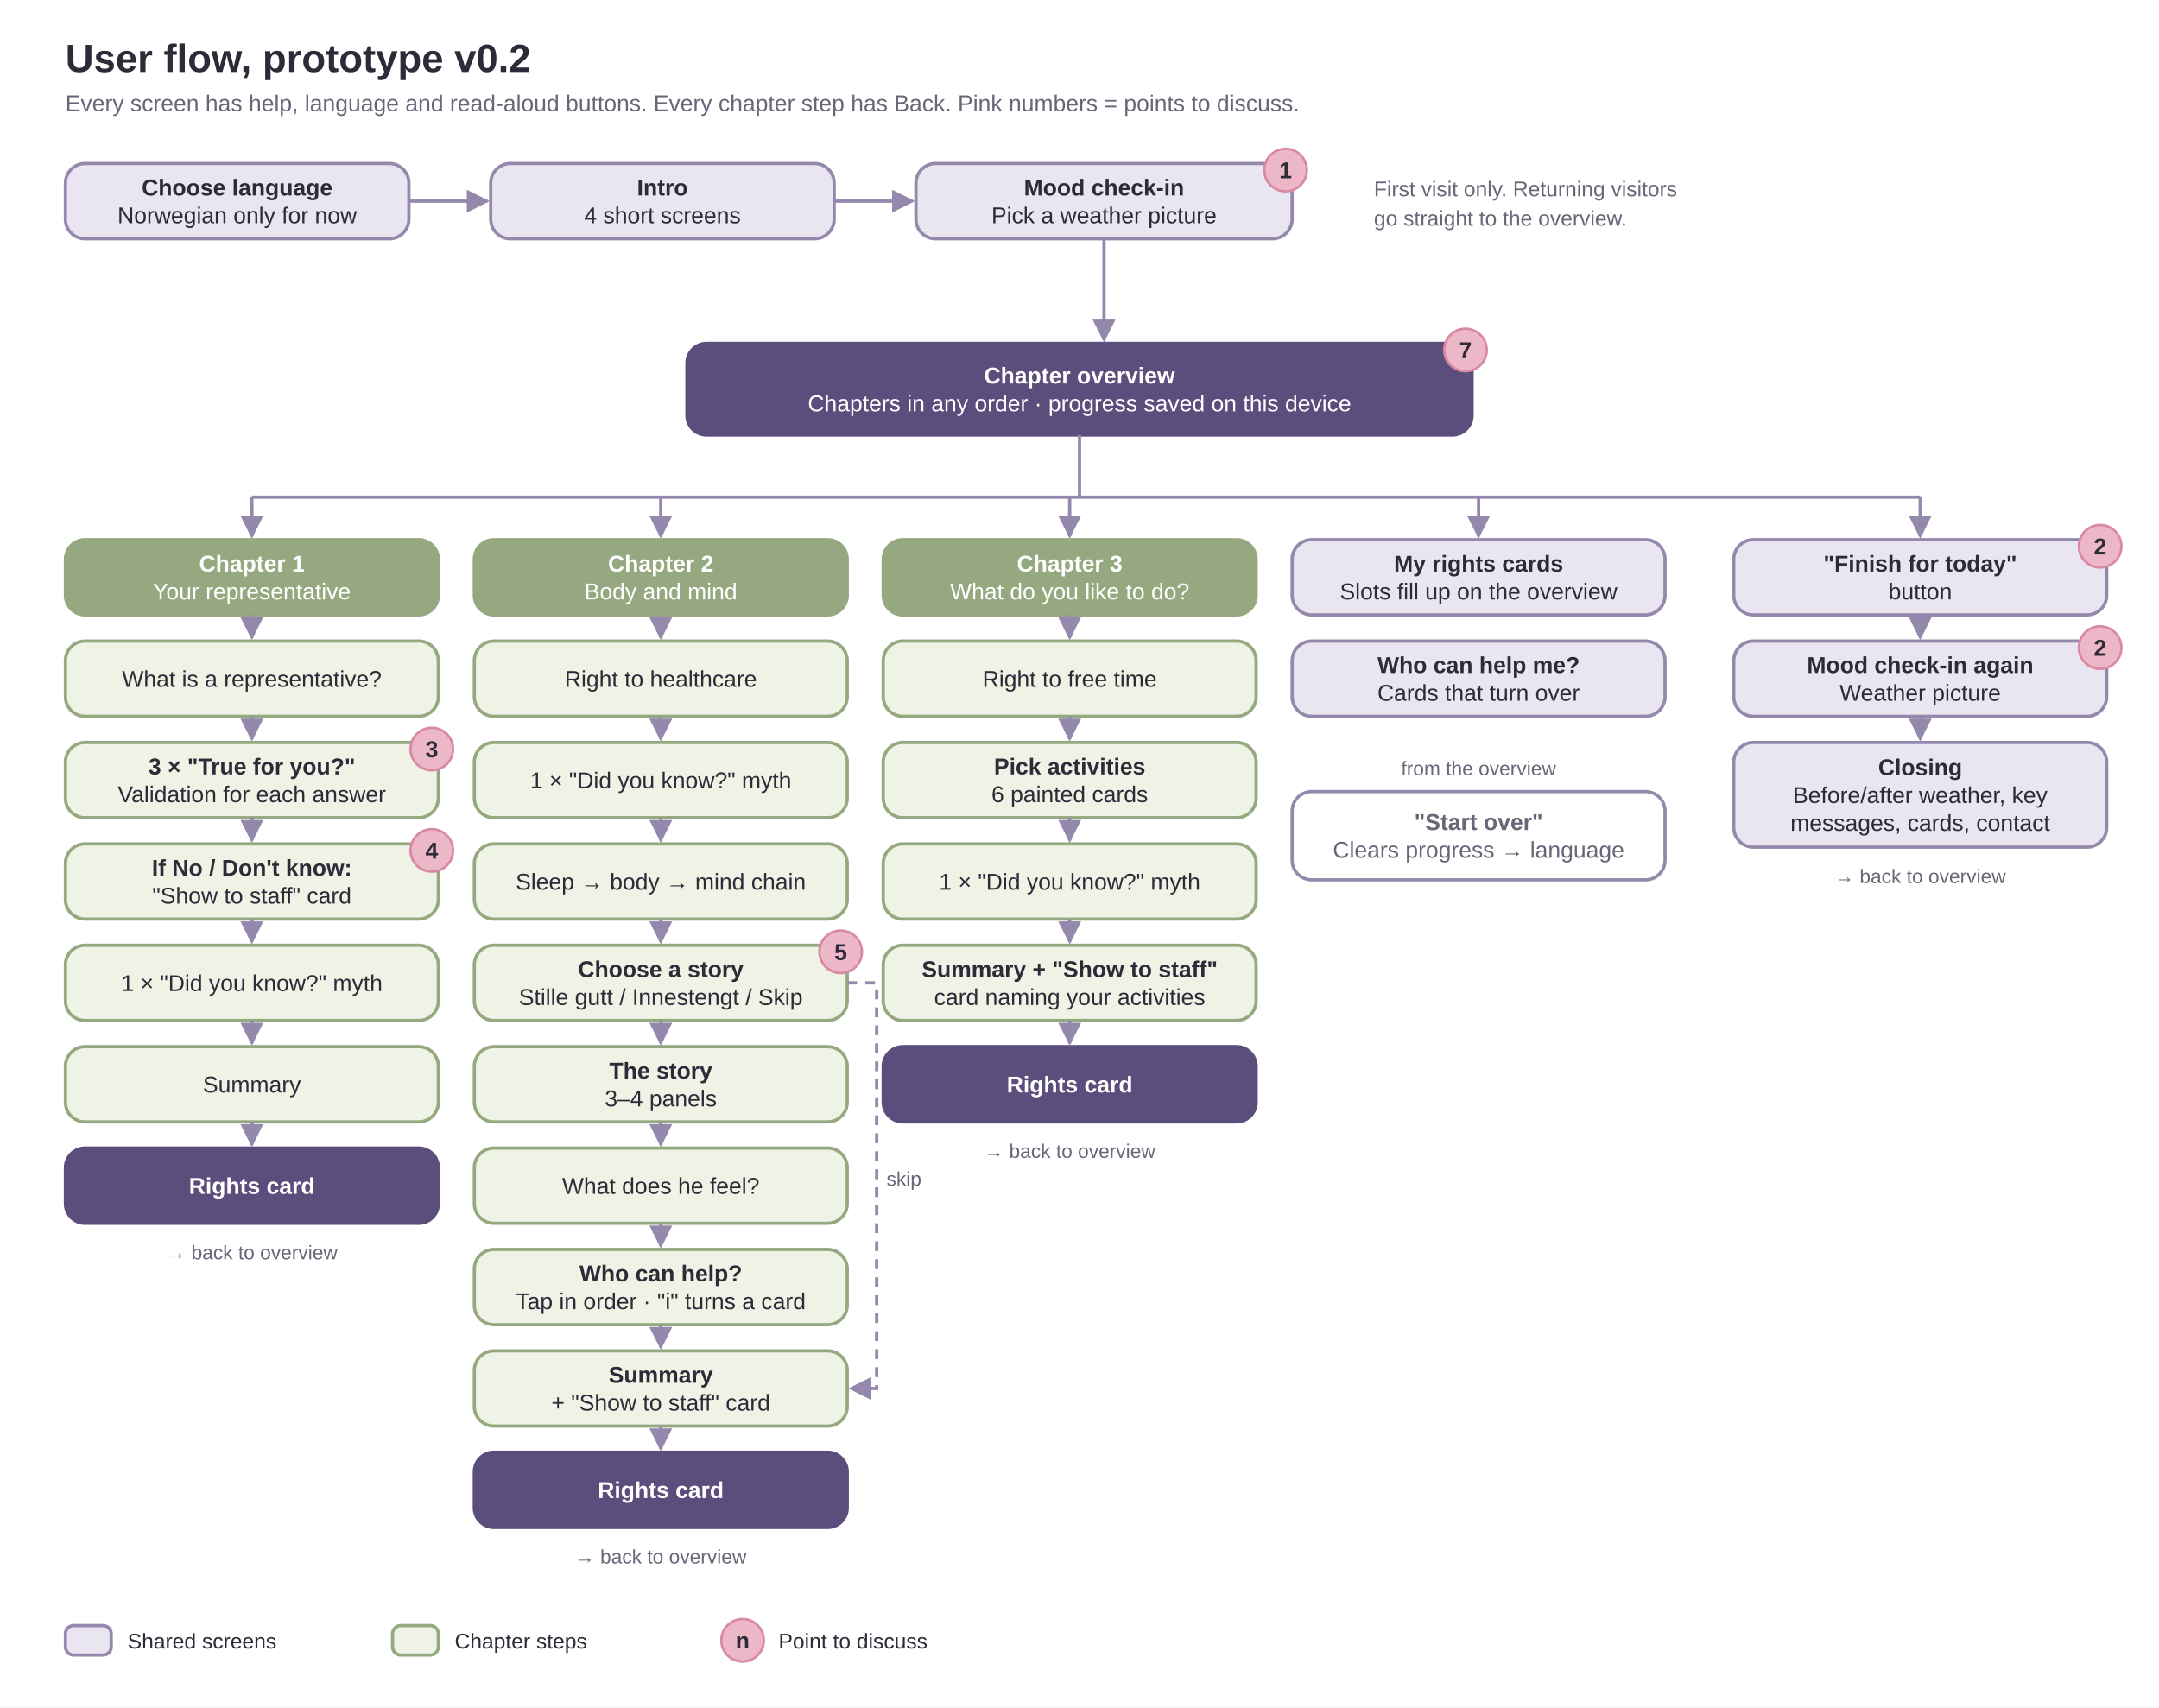
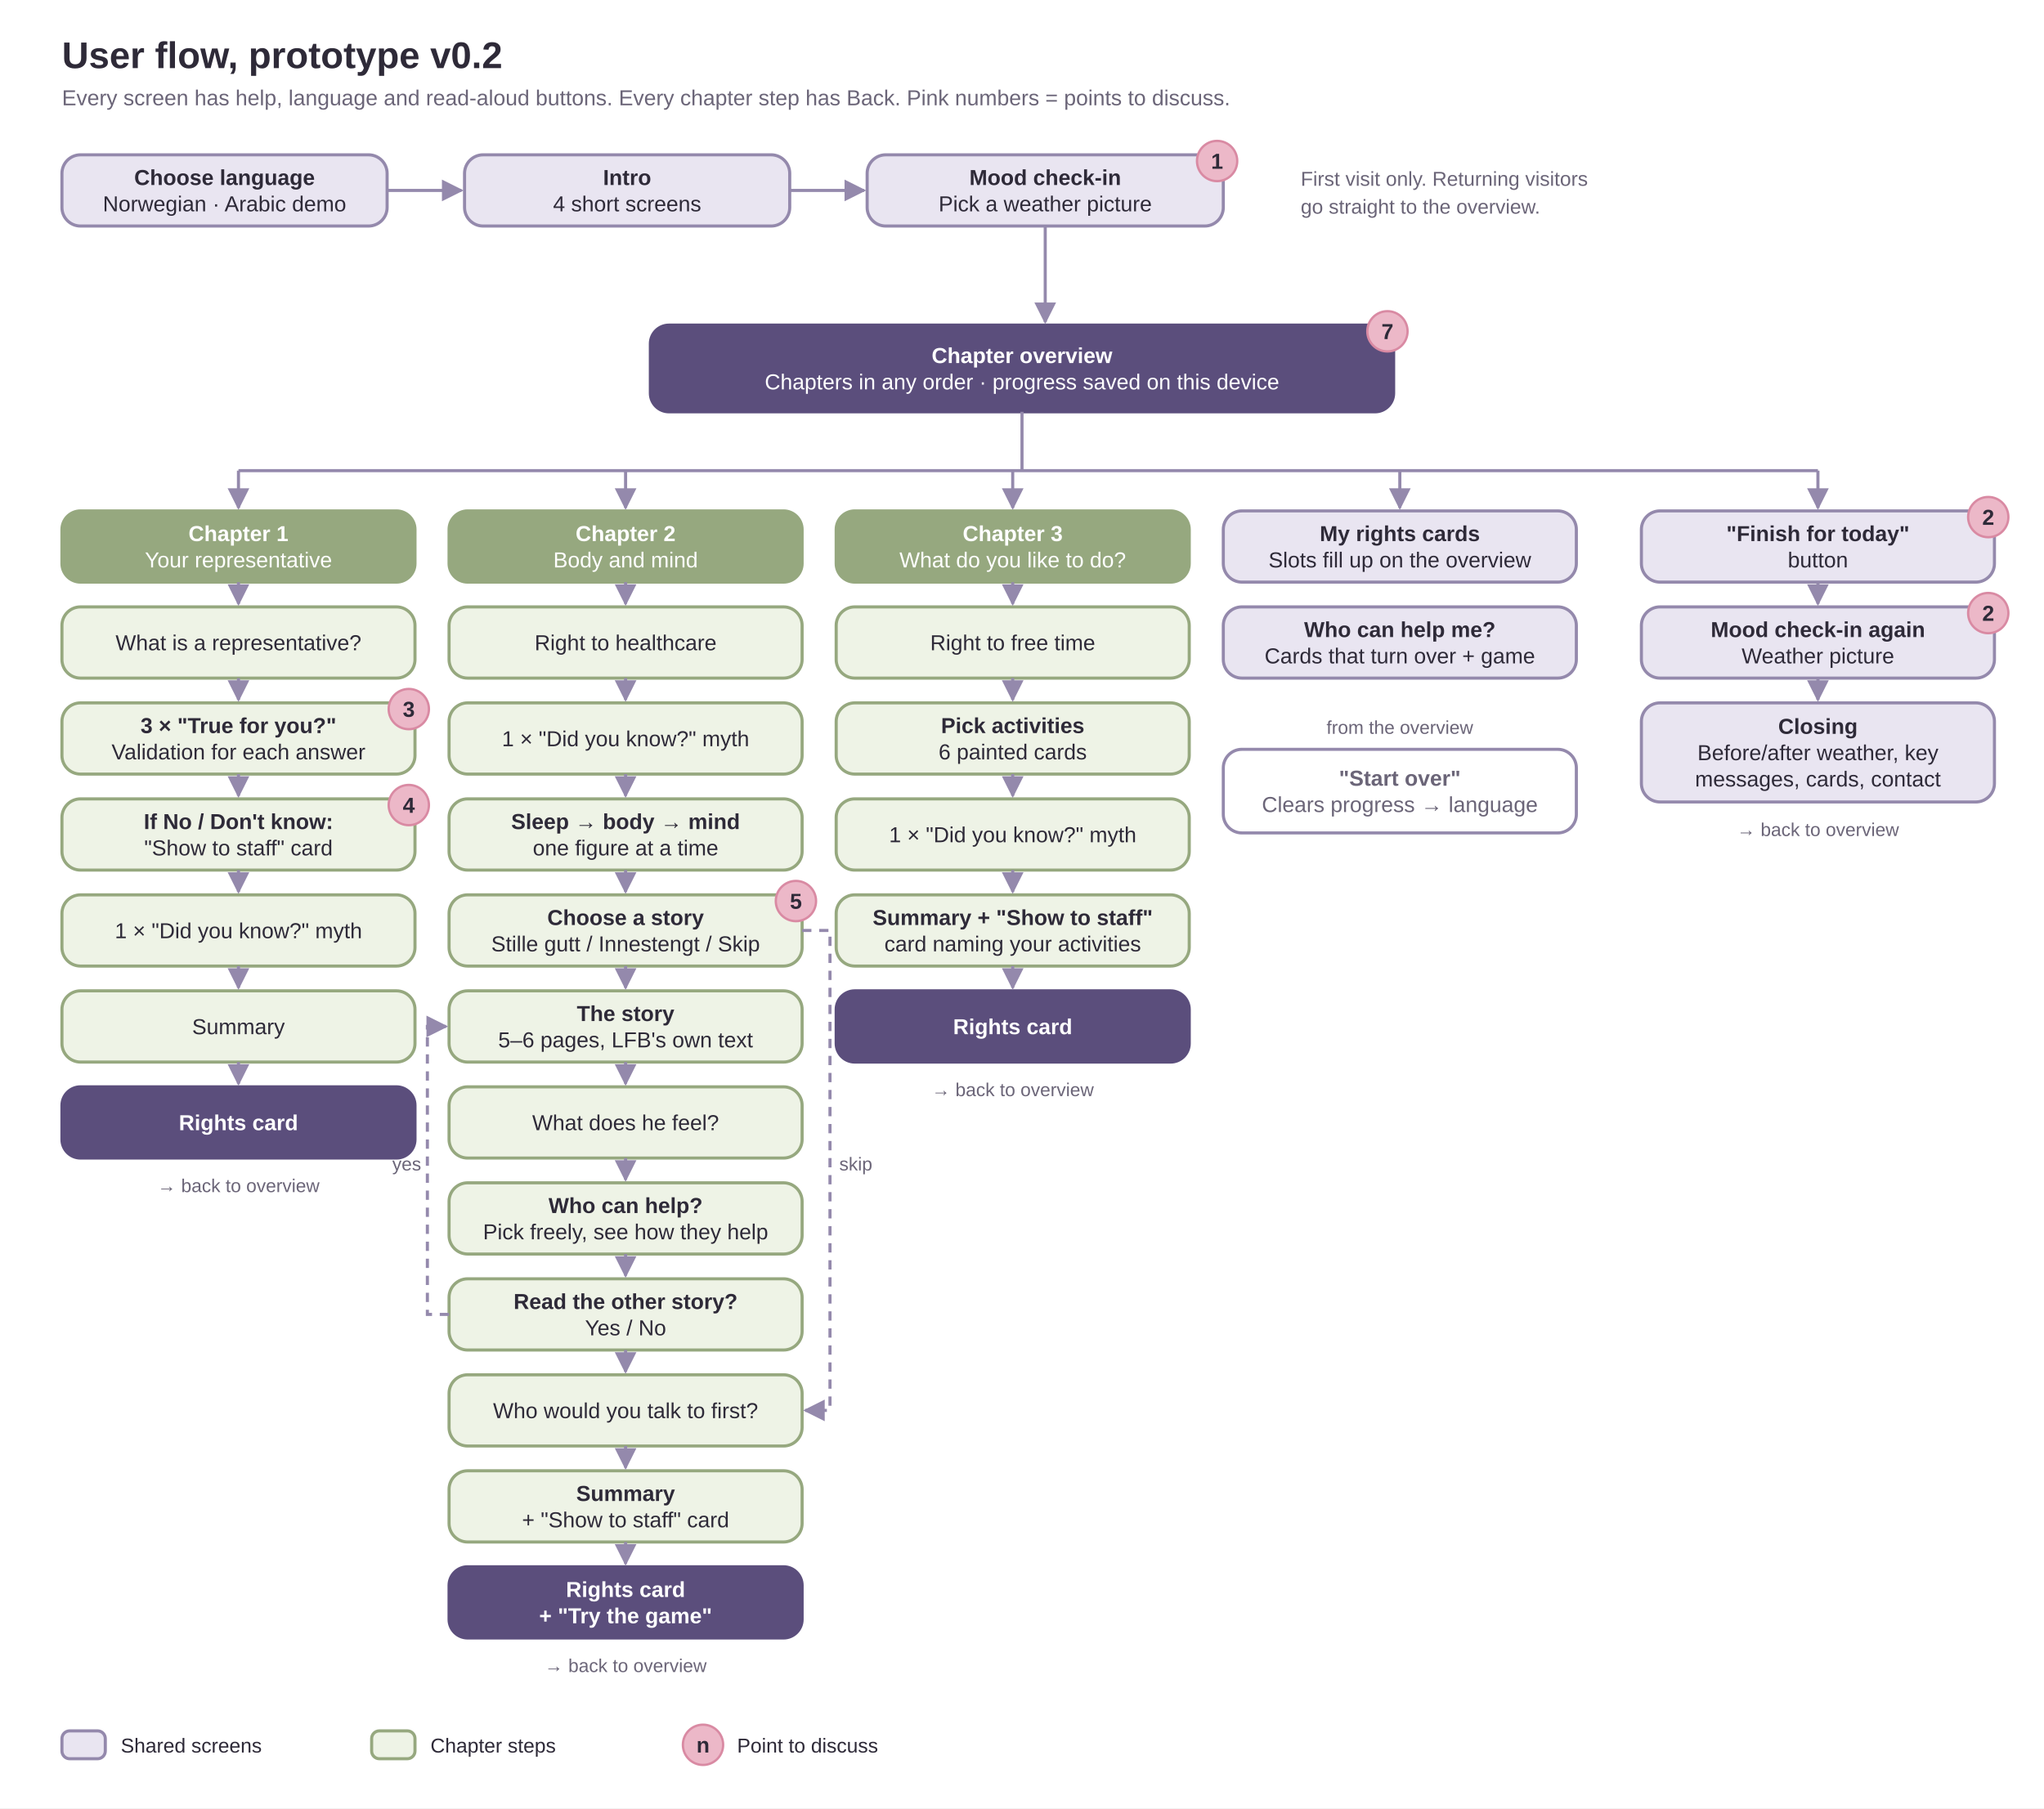
- <svg xmlns="http://www.w3.org/2000/svg" width="1320" height="1044" viewBox="0 0 1320 1044">
+ <svg xmlns="http://www.w3.org/2000/svg" width="1320" height="1168" viewBox="0 0 1320 1168">
  <defs>
    <marker id="arrow" viewBox="0 0 10 10" refX="9" refY="5" markerWidth="7" markerHeight="7" orient="auto-start-reverse">
      <path d="M 0 0 L 10 5 L 0 10 z" fill="#9489ac" />
    </marker>
  </defs>
  <rect width="100%" height="100%" fill="#fff" />
  <text x="40" y="44" font-family="Segoe UI, Arial, sans-serif" font-size="24" font-weight="700" fill="#2e2a38">User flow, prototype v0.2</text>
  <text x="40" y="68" font-family="Segoe UI, Arial, sans-serif" font-size="14" fill="#6b6578">Every screen has help, language and read-aloud buttons. Every chapter step has Back. Pink numbers = points to discuss.</text>
  <rect x="40" y="100" width="210" height="46" rx="12" fill="#e9e5f1" stroke="#9489ac" stroke-width="2" />
  <text x="145" y="119.5" text-anchor="middle" font-family="Segoe UI, Arial, sans-serif" font-size="14" fill="#2e2a38" font-weight="700">Choose language</text>
-   <text x="145" y="136.5" text-anchor="middle" font-family="Segoe UI, Arial, sans-serif" font-size="14" fill="#2e2a38">Norwegian only for now</text>
+   <text x="145" y="136.5" text-anchor="middle" font-family="Segoe UI, Arial, sans-serif" font-size="14" fill="#2e2a38">Norwegian · Arabic demo</text>
  <rect x="300" y="100" width="210" height="46" rx="12" fill="#e9e5f1" stroke="#9489ac" stroke-width="2" />
  <text x="405" y="119.5" text-anchor="middle" font-family="Segoe UI, Arial, sans-serif" font-size="14" fill="#2e2a38" font-weight="700">Intro</text>
  <text x="405" y="136.5" text-anchor="middle" font-family="Segoe UI, Arial, sans-serif" font-size="14" fill="#2e2a38">4 short screens</text>
  <rect x="560" y="100" width="230" height="46" rx="12" fill="#e9e5f1" stroke="#9489ac" stroke-width="2" />
  <text x="675" y="119.5" text-anchor="middle" font-family="Segoe UI, Arial, sans-serif" font-size="14" fill="#2e2a38" font-weight="700">Mood check-in</text>
  <text x="675" y="136.5" text-anchor="middle" font-family="Segoe UI, Arial, sans-serif" font-size="14" fill="#2e2a38">Pick a weather picture</text>
  <circle cx="786" cy="104" r="13" fill="#ecb8c8" stroke="#d98aa3" stroke-width="1.5" />
  <text x="786" y="109" text-anchor="middle" font-family="Segoe UI, Arial, sans-serif" font-size="14" font-weight="700" fill="#2e2a38">1</text>
  <line x1="250" y1="123" x2="298" y2="123" stroke="#9489ac" stroke-width="2" marker-end="url(#arrow)" />
  <line x1="510" y1="123" x2="558" y2="123" stroke="#9489ac" stroke-width="2" marker-end="url(#arrow)" />
  <text x="840" y="120" font-family="Segoe UI, Arial, sans-serif" font-size="13" fill="#6b6578">First visit only. Returning visitors</text>
  <text x="840" y="138" font-family="Segoe UI, Arial, sans-serif" font-size="13" fill="#6b6578">go straight to the overview.</text>
  <rect x="420" y="210" width="480" height="56" rx="12" fill="#5b4e7c" stroke="#5b4e7c" stroke-width="2" />
  <text x="660" y="234.5" text-anchor="middle" font-family="Segoe UI, Arial, sans-serif" font-size="14" fill="#fff" font-weight="700">Chapter overview</text>
  <text x="660" y="251.5" text-anchor="middle" font-family="Segoe UI, Arial, sans-serif" font-size="14" fill="#fff">Chapters in any order · progress saved on this device</text>
  <circle cx="896" cy="214" r="13" fill="#ecb8c8" stroke="#d98aa3" stroke-width="1.5" />
  <text x="896" y="219" text-anchor="middle" font-family="Segoe UI, Arial, sans-serif" font-size="14" font-weight="700" fill="#2e2a38">7</text>
  <path d="M 675 146 L 675 208" fill="none" stroke="#9489ac" stroke-width="2" marker-end="url(#arrow)" />
  <line x1="154" y1="304" x2="1174" y2="304" stroke="#9489ac" stroke-width="2" />
  <line x1="660" y1="266" x2="660" y2="304" stroke="#9489ac" stroke-width="2" />
  <line x1="154" y1="304" x2="154" y2="328" stroke="#9489ac" stroke-width="2" marker-end="url(#arrow)" />
  <line x1="404" y1="304" x2="404" y2="328" stroke="#9489ac" stroke-width="2" marker-end="url(#arrow)" />
  <line x1="654" y1="304" x2="654" y2="328" stroke="#9489ac" stroke-width="2" marker-end="url(#arrow)" />
  <line x1="904" y1="304" x2="904" y2="328" stroke="#9489ac" stroke-width="2" marker-end="url(#arrow)" />
  <line x1="1174" y1="304" x2="1174" y2="328" stroke="#9489ac" stroke-width="2" marker-end="url(#arrow)" />
  <rect x="40" y="330" width="228" height="46" rx="12" fill="#96a87f" stroke="#96a87f" stroke-width="2" />
  <text x="154" y="349.5" text-anchor="middle" font-family="Segoe UI, Arial, sans-serif" font-size="14" fill="#fff" font-weight="700">Chapter 1</text>
  <text x="154" y="366.5" text-anchor="middle" font-family="Segoe UI, Arial, sans-serif" font-size="14" fill="#fff">Your representative</text>
  <rect x="40" y="392" width="228" height="46" rx="12" fill="#eef3e6" stroke="#96a87f" stroke-width="2" />
  <text x="154" y="420" text-anchor="middle" font-family="Segoe UI, Arial, sans-serif" font-size="14" fill="#2e2a38">What is a representative?</text>
  <line x1="154" y1="376" x2="154" y2="390" stroke="#9489ac" stroke-width="2" marker-end="url(#arrow)" />
  <rect x="40" y="454" width="228" height="46" rx="12" fill="#eef3e6" stroke="#96a87f" stroke-width="2" />
  <text x="154" y="473.5" text-anchor="middle" font-family="Segoe UI, Arial, sans-serif" font-size="14" fill="#2e2a38" font-weight="700">3 × "True for you?"</text>
  <text x="154" y="490.5" text-anchor="middle" font-family="Segoe UI, Arial, sans-serif" font-size="14" fill="#2e2a38">Validation for each answer</text>
  <circle cx="264" cy="458" r="13" fill="#ecb8c8" stroke="#d98aa3" stroke-width="1.5" />
  <text x="264" y="463" text-anchor="middle" font-family="Segoe UI, Arial, sans-serif" font-size="14" font-weight="700" fill="#2e2a38">3</text>
  <line x1="154" y1="438" x2="154" y2="452" stroke="#9489ac" stroke-width="2" marker-end="url(#arrow)" />
  <rect x="40" y="516" width="228" height="46" rx="12" fill="#eef3e6" stroke="#96a87f" stroke-width="2" />
  <text x="154" y="535.5" text-anchor="middle" font-family="Segoe UI, Arial, sans-serif" font-size="14" fill="#2e2a38" font-weight="700">If No / Don't know:</text>
  <text x="154" y="552.5" text-anchor="middle" font-family="Segoe UI, Arial, sans-serif" font-size="14" fill="#2e2a38">"Show to staff" card</text>
  <circle cx="264" cy="520" r="13" fill="#ecb8c8" stroke="#d98aa3" stroke-width="1.5" />
  <text x="264" y="525" text-anchor="middle" font-family="Segoe UI, Arial, sans-serif" font-size="14" font-weight="700" fill="#2e2a38">4</text>
  <line x1="154" y1="500" x2="154" y2="514" stroke="#9489ac" stroke-width="2" marker-end="url(#arrow)" />
  <rect x="40" y="578" width="228" height="46" rx="12" fill="#eef3e6" stroke="#96a87f" stroke-width="2" />
  <text x="154" y="606" text-anchor="middle" font-family="Segoe UI, Arial, sans-serif" font-size="14" fill="#2e2a38">1 × "Did you know?" myth</text>
  <line x1="154" y1="562" x2="154" y2="576" stroke="#9489ac" stroke-width="2" marker-end="url(#arrow)" />
  <rect x="40" y="640" width="228" height="46" rx="12" fill="#eef3e6" stroke="#96a87f" stroke-width="2" />
  <text x="154" y="668" text-anchor="middle" font-family="Segoe UI, Arial, sans-serif" font-size="14" fill="#2e2a38">Summary</text>
  <line x1="154" y1="624" x2="154" y2="638" stroke="#9489ac" stroke-width="2" marker-end="url(#arrow)" />
  <rect x="40" y="702" width="228" height="46" rx="12" fill="#5b4e7c" stroke="#5b4e7c" stroke-width="2" />
  <text x="154" y="730" text-anchor="middle" font-family="Segoe UI, Arial, sans-serif" font-size="14" fill="#fff" font-weight="700">Rights card</text>
  <line x1="154" y1="686" x2="154" y2="700" stroke="#9489ac" stroke-width="2" marker-end="url(#arrow)" />
  <rect x="290" y="330" width="228" height="46" rx="12" fill="#96a87f" stroke="#96a87f" stroke-width="2" />
  <text x="404" y="349.5" text-anchor="middle" font-family="Segoe UI, Arial, sans-serif" font-size="14" fill="#fff" font-weight="700">Chapter 2</text>
  <text x="404" y="366.5" text-anchor="middle" font-family="Segoe UI, Arial, sans-serif" font-size="14" fill="#fff">Body and mind</text>
  <rect x="290" y="392" width="228" height="46" rx="12" fill="#eef3e6" stroke="#96a87f" stroke-width="2" />
  <text x="404" y="420" text-anchor="middle" font-family="Segoe UI, Arial, sans-serif" font-size="14" fill="#2e2a38">Right to healthcare</text>
  <line x1="404" y1="376" x2="404" y2="390" stroke="#9489ac" stroke-width="2" marker-end="url(#arrow)" />
  <rect x="290" y="454" width="228" height="46" rx="12" fill="#eef3e6" stroke="#96a87f" stroke-width="2" />
  <text x="404" y="482" text-anchor="middle" font-family="Segoe UI, Arial, sans-serif" font-size="14" fill="#2e2a38">1 × "Did you know?" myth</text>
  <line x1="404" y1="438" x2="404" y2="452" stroke="#9489ac" stroke-width="2" marker-end="url(#arrow)" />
  <rect x="290" y="516" width="228" height="46" rx="12" fill="#eef3e6" stroke="#96a87f" stroke-width="2" />
-   <text x="404" y="544" text-anchor="middle" font-family="Segoe UI, Arial, sans-serif" font-size="14" fill="#2e2a38">Sleep → body → mind chain</text>
+   <text x="404" y="535.5" text-anchor="middle" font-family="Segoe UI, Arial, sans-serif" font-size="14" fill="#2e2a38" font-weight="700">Sleep → body → mind</text>
+   <text x="404" y="552.5" text-anchor="middle" font-family="Segoe UI, Arial, sans-serif" font-size="14" fill="#2e2a38">one figure at a time</text>
  <line x1="404" y1="500" x2="404" y2="514" stroke="#9489ac" stroke-width="2" marker-end="url(#arrow)" />
  <rect x="290" y="578" width="228" height="46" rx="12" fill="#eef3e6" stroke="#96a87f" stroke-width="2" />
  <text x="404" y="597.5" text-anchor="middle" font-family="Segoe UI, Arial, sans-serif" font-size="14" fill="#2e2a38" font-weight="700">Choose a story</text>
  <text x="404" y="614.5" text-anchor="middle" font-family="Segoe UI, Arial, sans-serif" font-size="14" fill="#2e2a38">Stille gutt / Innestengt / Skip</text>
  <circle cx="514" cy="582" r="13" fill="#ecb8c8" stroke="#d98aa3" stroke-width="1.5" />
  <text x="514" y="587" text-anchor="middle" font-family="Segoe UI, Arial, sans-serif" font-size="14" font-weight="700" fill="#2e2a38">5</text>
  <line x1="404" y1="562" x2="404" y2="576" stroke="#9489ac" stroke-width="2" marker-end="url(#arrow)" />
  <rect x="290" y="640" width="228" height="46" rx="12" fill="#eef3e6" stroke="#96a87f" stroke-width="2" />
  <text x="404" y="659.5" text-anchor="middle" font-family="Segoe UI, Arial, sans-serif" font-size="14" fill="#2e2a38" font-weight="700">The story</text>
-   <text x="404" y="676.5" text-anchor="middle" font-family="Segoe UI, Arial, sans-serif" font-size="14" fill="#2e2a38">3–4 panels</text>
+   <text x="404" y="676.5" text-anchor="middle" font-family="Segoe UI, Arial, sans-serif" font-size="14" fill="#2e2a38">5–6 pages, LFB's own text</text>
  <line x1="404" y1="624" x2="404" y2="638" stroke="#9489ac" stroke-width="2" marker-end="url(#arrow)" />
  <rect x="290" y="702" width="228" height="46" rx="12" fill="#eef3e6" stroke="#96a87f" stroke-width="2" />
  <text x="404" y="730" text-anchor="middle" font-family="Segoe UI, Arial, sans-serif" font-size="14" fill="#2e2a38">What does he feel?</text>
  <line x1="404" y1="686" x2="404" y2="700" stroke="#9489ac" stroke-width="2" marker-end="url(#arrow)" />
  <rect x="290" y="764" width="228" height="46" rx="12" fill="#eef3e6" stroke="#96a87f" stroke-width="2" />
  <text x="404" y="783.5" text-anchor="middle" font-family="Segoe UI, Arial, sans-serif" font-size="14" fill="#2e2a38" font-weight="700">Who can help?</text>
-   <text x="404" y="800.5" text-anchor="middle" font-family="Segoe UI, Arial, sans-serif" font-size="14" fill="#2e2a38">Tap in order · "i" turns a card</text>
+   <text x="404" y="800.5" text-anchor="middle" font-family="Segoe UI, Arial, sans-serif" font-size="14" fill="#2e2a38">Pick freely, see how they help</text>
  <line x1="404" y1="748" x2="404" y2="762" stroke="#9489ac" stroke-width="2" marker-end="url(#arrow)" />
  <rect x="290" y="826" width="228" height="46" rx="12" fill="#eef3e6" stroke="#96a87f" stroke-width="2" />
-   <text x="404" y="845.5" text-anchor="middle" font-family="Segoe UI, Arial, sans-serif" font-size="14" fill="#2e2a38" font-weight="700">Summary</text>
-   <text x="404" y="862.5" text-anchor="middle" font-family="Segoe UI, Arial, sans-serif" font-size="14" fill="#2e2a38">+ "Show to staff" card</text>
+   <text x="404" y="845.5" text-anchor="middle" font-family="Segoe UI, Arial, sans-serif" font-size="14" fill="#2e2a38" font-weight="700">Read the other story?</text>
+   <text x="404" y="862.5" text-anchor="middle" font-family="Segoe UI, Arial, sans-serif" font-size="14" fill="#2e2a38">Yes / No</text>
  <line x1="404" y1="810" x2="404" y2="824" stroke="#9489ac" stroke-width="2" marker-end="url(#arrow)" />
-   <rect x="290" y="888" width="228" height="46" rx="12" fill="#5b4e7c" stroke="#5b4e7c" stroke-width="2" />
-   <text x="404" y="916" text-anchor="middle" font-family="Segoe UI, Arial, sans-serif" font-size="14" fill="#fff" font-weight="700">Rights card</text>
+   <rect x="290" y="888" width="228" height="46" rx="12" fill="#eef3e6" stroke="#96a87f" stroke-width="2" />
+   <text x="404" y="916" text-anchor="middle" font-family="Segoe UI, Arial, sans-serif" font-size="14" fill="#2e2a38">Who would you talk to first?</text>
  <line x1="404" y1="872" x2="404" y2="886" stroke="#9489ac" stroke-width="2" marker-end="url(#arrow)" />
-   <path d="M 518 601 L 536 601 L 536 849 L 520 849" fill="none" stroke="#9489ac" stroke-width="2" stroke-dasharray="6 5" marker-end="url(#arrow)" />
-   <text x="542" y="725" font-family="Segoe UI, Arial, sans-serif" font-size="12" fill="#6b6578">skip</text>
+   <rect x="290" y="950" width="228" height="46" rx="12" fill="#eef3e6" stroke="#96a87f" stroke-width="2" />
+   <text x="404" y="969.5" text-anchor="middle" font-family="Segoe UI, Arial, sans-serif" font-size="14" fill="#2e2a38" font-weight="700">Summary</text>
+   <text x="404" y="986.5" text-anchor="middle" font-family="Segoe UI, Arial, sans-serif" font-size="14" fill="#2e2a38">+ "Show to staff" card</text>
+   <line x1="404" y1="934" x2="404" y2="948" stroke="#9489ac" stroke-width="2" marker-end="url(#arrow)" />
+   <rect x="290" y="1012" width="228" height="46" rx="12" fill="#5b4e7c" stroke="#5b4e7c" stroke-width="2" />
+   <text x="404" y="1031.5" text-anchor="middle" font-family="Segoe UI, Arial, sans-serif" font-size="14" fill="#fff" font-weight="700">Rights card</text>
+   <text x="404" y="1048.5" text-anchor="middle" font-family="Segoe UI, Arial, sans-serif" font-size="14" fill="#fff" font-weight="700">+ "Try the game"</text>
+   <line x1="404" y1="996" x2="404" y2="1010" stroke="#9489ac" stroke-width="2" marker-end="url(#arrow)" />
+   <path d="M 290 849 L 276 849 L 276 663 L 288 663" fill="none" stroke="#9489ac" stroke-width="2" stroke-dasharray="6 5" marker-end="url(#arrow)" />
+   <text x="272" y="756" text-anchor="end" font-family="Segoe UI, Arial, sans-serif" font-size="12" fill="#6b6578">yes</text>
+   <path d="M 518 601 L 536 601 L 536 911 L 520 911" fill="none" stroke="#9489ac" stroke-width="2" stroke-dasharray="6 5" marker-end="url(#arrow)" />
+   <text x="542" y="756" font-family="Segoe UI, Arial, sans-serif" font-size="12" fill="#6b6578">skip</text>
  <rect x="540" y="330" width="228" height="46" rx="12" fill="#96a87f" stroke="#96a87f" stroke-width="2" />
  <text x="654" y="349.5" text-anchor="middle" font-family="Segoe UI, Arial, sans-serif" font-size="14" fill="#fff" font-weight="700">Chapter 3</text>
  <text x="654" y="366.5" text-anchor="middle" font-family="Segoe UI, Arial, sans-serif" font-size="14" fill="#fff">What do you like to do?</text>
  <rect x="540" y="392" width="228" height="46" rx="12" fill="#eef3e6" stroke="#96a87f" stroke-width="2" />
  <text x="654" y="420" text-anchor="middle" font-family="Segoe UI, Arial, sans-serif" font-size="14" fill="#2e2a38">Right to free time</text>
  <line x1="654" y1="376" x2="654" y2="390" stroke="#9489ac" stroke-width="2" marker-end="url(#arrow)" />
  <rect x="540" y="454" width="228" height="46" rx="12" fill="#eef3e6" stroke="#96a87f" stroke-width="2" />
  <text x="654" y="473.5" text-anchor="middle" font-family="Segoe UI, Arial, sans-serif" font-size="14" fill="#2e2a38" font-weight="700">Pick activities</text>
  <text x="654" y="490.5" text-anchor="middle" font-family="Segoe UI, Arial, sans-serif" font-size="14" fill="#2e2a38">6 painted cards</text>
  <line x1="654" y1="438" x2="654" y2="452" stroke="#9489ac" stroke-width="2" marker-end="url(#arrow)" />
  <rect x="540" y="516" width="228" height="46" rx="12" fill="#eef3e6" stroke="#96a87f" stroke-width="2" />
  <text x="654" y="544" text-anchor="middle" font-family="Segoe UI, Arial, sans-serif" font-size="14" fill="#2e2a38">1 × "Did you know?" myth</text>
  <line x1="654" y1="500" x2="654" y2="514" stroke="#9489ac" stroke-width="2" marker-end="url(#arrow)" />
  <rect x="540" y="578" width="228" height="46" rx="12" fill="#eef3e6" stroke="#96a87f" stroke-width="2" />
  <text x="654" y="597.5" text-anchor="middle" font-family="Segoe UI, Arial, sans-serif" font-size="14" fill="#2e2a38" font-weight="700">Summary + "Show to staff"</text>
  <text x="654" y="614.5" text-anchor="middle" font-family="Segoe UI, Arial, sans-serif" font-size="14" fill="#2e2a38">card naming your activities</text>
  <line x1="654" y1="562" x2="654" y2="576" stroke="#9489ac" stroke-width="2" marker-end="url(#arrow)" />
  <rect x="540" y="640" width="228" height="46" rx="12" fill="#5b4e7c" stroke="#5b4e7c" stroke-width="2" />
  <text x="654" y="668" text-anchor="middle" font-family="Segoe UI, Arial, sans-serif" font-size="14" fill="#fff" font-weight="700">Rights card</text>
  <line x1="654" y1="624" x2="654" y2="638" stroke="#9489ac" stroke-width="2" marker-end="url(#arrow)" />
  <rect x="790" y="330" width="228" height="46" rx="12" fill="#e9e5f1" stroke="#9489ac" stroke-width="2" />
  <text x="904" y="349.5" text-anchor="middle" font-family="Segoe UI, Arial, sans-serif" font-size="14" fill="#2e2a38" font-weight="700">My rights cards</text>
  <text x="904" y="366.5" text-anchor="middle" font-family="Segoe UI, Arial, sans-serif" font-size="14" fill="#2e2a38">Slots fill up on the overview</text>
  <rect x="790" y="392" width="228" height="46" rx="12" fill="#e9e5f1" stroke="#9489ac" stroke-width="2" />
  <text x="904" y="411.5" text-anchor="middle" font-family="Segoe UI, Arial, sans-serif" font-size="14" fill="#2e2a38" font-weight="700">Who can help me?</text>
-   <text x="904" y="428.5" text-anchor="middle" font-family="Segoe UI, Arial, sans-serif" font-size="14" fill="#2e2a38">Cards that turn over</text>
+   <text x="904" y="428.5" text-anchor="middle" font-family="Segoe UI, Arial, sans-serif" font-size="14" fill="#2e2a38">Cards that turn over + game</text>
  <rect x="1060" y="330" width="228" height="46" rx="12" fill="#e9e5f1" stroke="#9489ac" stroke-width="2" />
  <text x="1174" y="349.5" text-anchor="middle" font-family="Segoe UI, Arial, sans-serif" font-size="14" fill="#2e2a38" font-weight="700">"Finish for today"</text>
  <text x="1174" y="366.5" text-anchor="middle" font-family="Segoe UI, Arial, sans-serif" font-size="14" fill="#2e2a38">button</text>
  <circle cx="1284" cy="334" r="13" fill="#ecb8c8" stroke="#d98aa3" stroke-width="1.5" />
  <text x="1284" y="339" text-anchor="middle" font-family="Segoe UI, Arial, sans-serif" font-size="14" font-weight="700" fill="#2e2a38">2</text>
  <rect x="1060" y="392" width="228" height="46" rx="12" fill="#e9e5f1" stroke="#9489ac" stroke-width="2" />
  <text x="1174" y="411.5" text-anchor="middle" font-family="Segoe UI, Arial, sans-serif" font-size="14" fill="#2e2a38" font-weight="700">Mood check-in again</text>
  <text x="1174" y="428.5" text-anchor="middle" font-family="Segoe UI, Arial, sans-serif" font-size="14" fill="#2e2a38">Weather picture</text>
  <circle cx="1284" cy="396" r="13" fill="#ecb8c8" stroke="#d98aa3" stroke-width="1.5" />
  <text x="1284" y="401" text-anchor="middle" font-family="Segoe UI, Arial, sans-serif" font-size="14" font-weight="700" fill="#2e2a38">2</text>
  <line x1="1174" y1="376" x2="1174" y2="390" stroke="#9489ac" stroke-width="2" marker-end="url(#arrow)" />
  <rect x="1060" y="454" width="228" height="64" rx="12" fill="#e9e5f1" stroke="#9489ac" stroke-width="2" />
  <text x="1174" y="474" text-anchor="middle" font-family="Segoe UI, Arial, sans-serif" font-size="14" fill="#2e2a38" font-weight="700">Closing</text>
  <text x="1174" y="491" text-anchor="middle" font-family="Segoe UI, Arial, sans-serif" font-size="14" fill="#2e2a38">Before/after weather, key</text>
  <text x="1174" y="508" text-anchor="middle" font-family="Segoe UI, Arial, sans-serif" font-size="14" fill="#2e2a38">messages, cards, contact</text>
  <line x1="1174" y1="438" x2="1174" y2="452" stroke="#9489ac" stroke-width="2" marker-end="url(#arrow)" />
  <text x="154" y="770" text-anchor="middle" font-family="Segoe UI, Arial, sans-serif" font-size="12" fill="#6b6578">→ back to overview</text>
-   <text x="404" y="956" text-anchor="middle" font-family="Segoe UI, Arial, sans-serif" font-size="12" fill="#6b6578">→ back to overview</text>
+   <text x="404" y="1080" text-anchor="middle" font-family="Segoe UI, Arial, sans-serif" font-size="12" fill="#6b6578">→ back to overview</text>
  <text x="654" y="708" text-anchor="middle" font-family="Segoe UI, Arial, sans-serif" font-size="12" fill="#6b6578">→ back to overview</text>
  <text x="1174" y="540" text-anchor="middle" font-family="Segoe UI, Arial, sans-serif" font-size="12" fill="#6b6578">→ back to overview</text>
  <rect x="790" y="484" width="228" height="54" rx="12" fill="#fff" stroke="#9489ac" stroke-width="2" />
  <text x="904" y="507.5" text-anchor="middle" font-family="Segoe UI, Arial, sans-serif" font-size="14" fill="#6b6578" font-weight="700">"Start over"</text>
  <text x="904" y="524.5" text-anchor="middle" font-family="Segoe UI, Arial, sans-serif" font-size="14" fill="#6b6578">Clears progress → language</text>
  <text x="904" y="474" text-anchor="middle" font-family="Segoe UI, Arial, sans-serif" font-size="12" fill="#6b6578">from the overview</text>
-   <rect x="40" y="994" width="28" height="18" rx="5" fill="#e9e5f1" stroke="#9489ac" stroke-width="2" />
-   <text x="78" y="1008" font-family="Segoe UI, Arial, sans-serif" font-size="13" fill="#2e2a38">Shared screens</text>
-   <rect x="240" y="994" width="28" height="18" rx="5" fill="#eef3e6" stroke="#96a87f" stroke-width="2" />
-   <text x="278" y="1008" font-family="Segoe UI, Arial, sans-serif" font-size="13" fill="#2e2a38">Chapter steps</text>
-   <circle cx="454" cy="1003" r="13" fill="#ecb8c8" stroke="#d98aa3" stroke-width="1.5" />
-   <text x="454" y="1008" text-anchor="middle" font-family="Segoe UI, Arial, sans-serif" font-size="14" font-weight="700" fill="#2e2a38">n</text>
-   <text x="476" y="1008" font-family="Segoe UI, Arial, sans-serif" font-size="13" fill="#2e2a38">Point to discuss</text>
+   <rect x="40" y="1118" width="28" height="18" rx="5" fill="#e9e5f1" stroke="#9489ac" stroke-width="2" />
+   <text x="78" y="1132" font-family="Segoe UI, Arial, sans-serif" font-size="13" fill="#2e2a38">Shared screens</text>
+   <rect x="240" y="1118" width="28" height="18" rx="5" fill="#eef3e6" stroke="#96a87f" stroke-width="2" />
+   <text x="278" y="1132" font-family="Segoe UI, Arial, sans-serif" font-size="13" fill="#2e2a38">Chapter steps</text>
+   <circle cx="454" cy="1127" r="13" fill="#ecb8c8" stroke="#d98aa3" stroke-width="1.5" />
+   <text x="454" y="1132" text-anchor="middle" font-family="Segoe UI, Arial, sans-serif" font-size="14" font-weight="700" fill="#2e2a38">n</text>
+   <text x="476" y="1132" font-family="Segoe UI, Arial, sans-serif" font-size="13" fill="#2e2a38">Point to discuss</text>
</svg>
